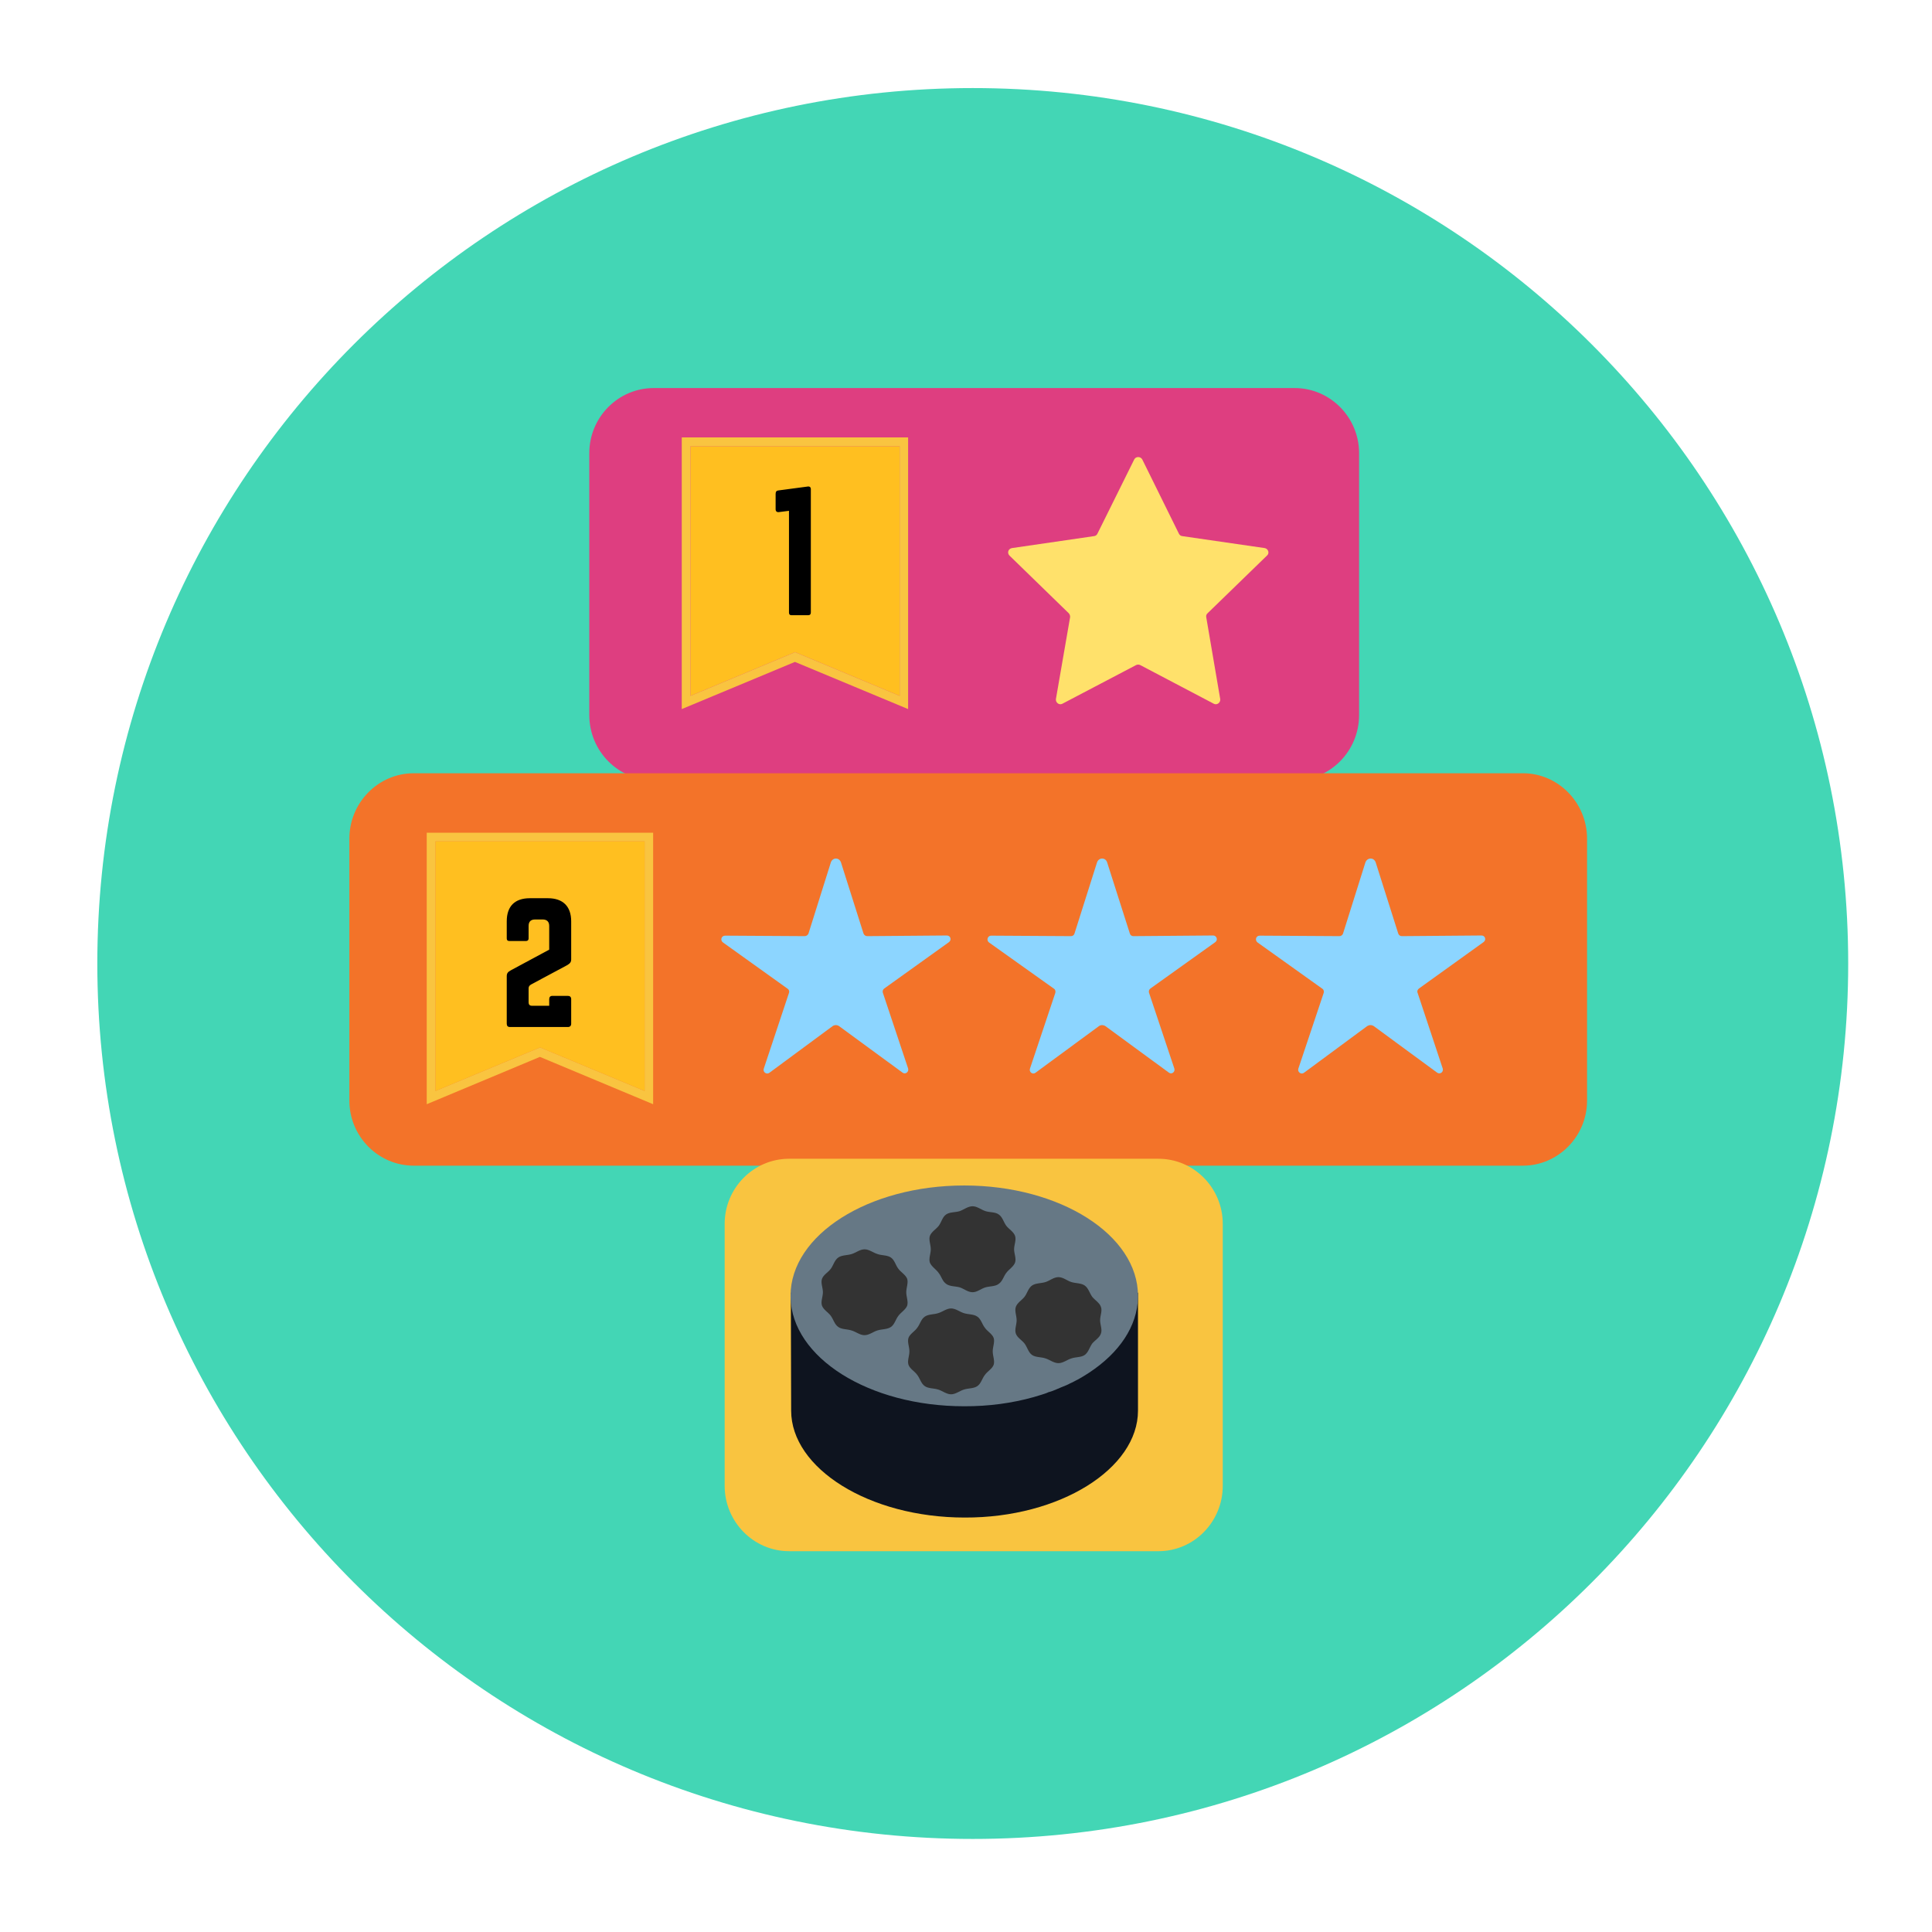
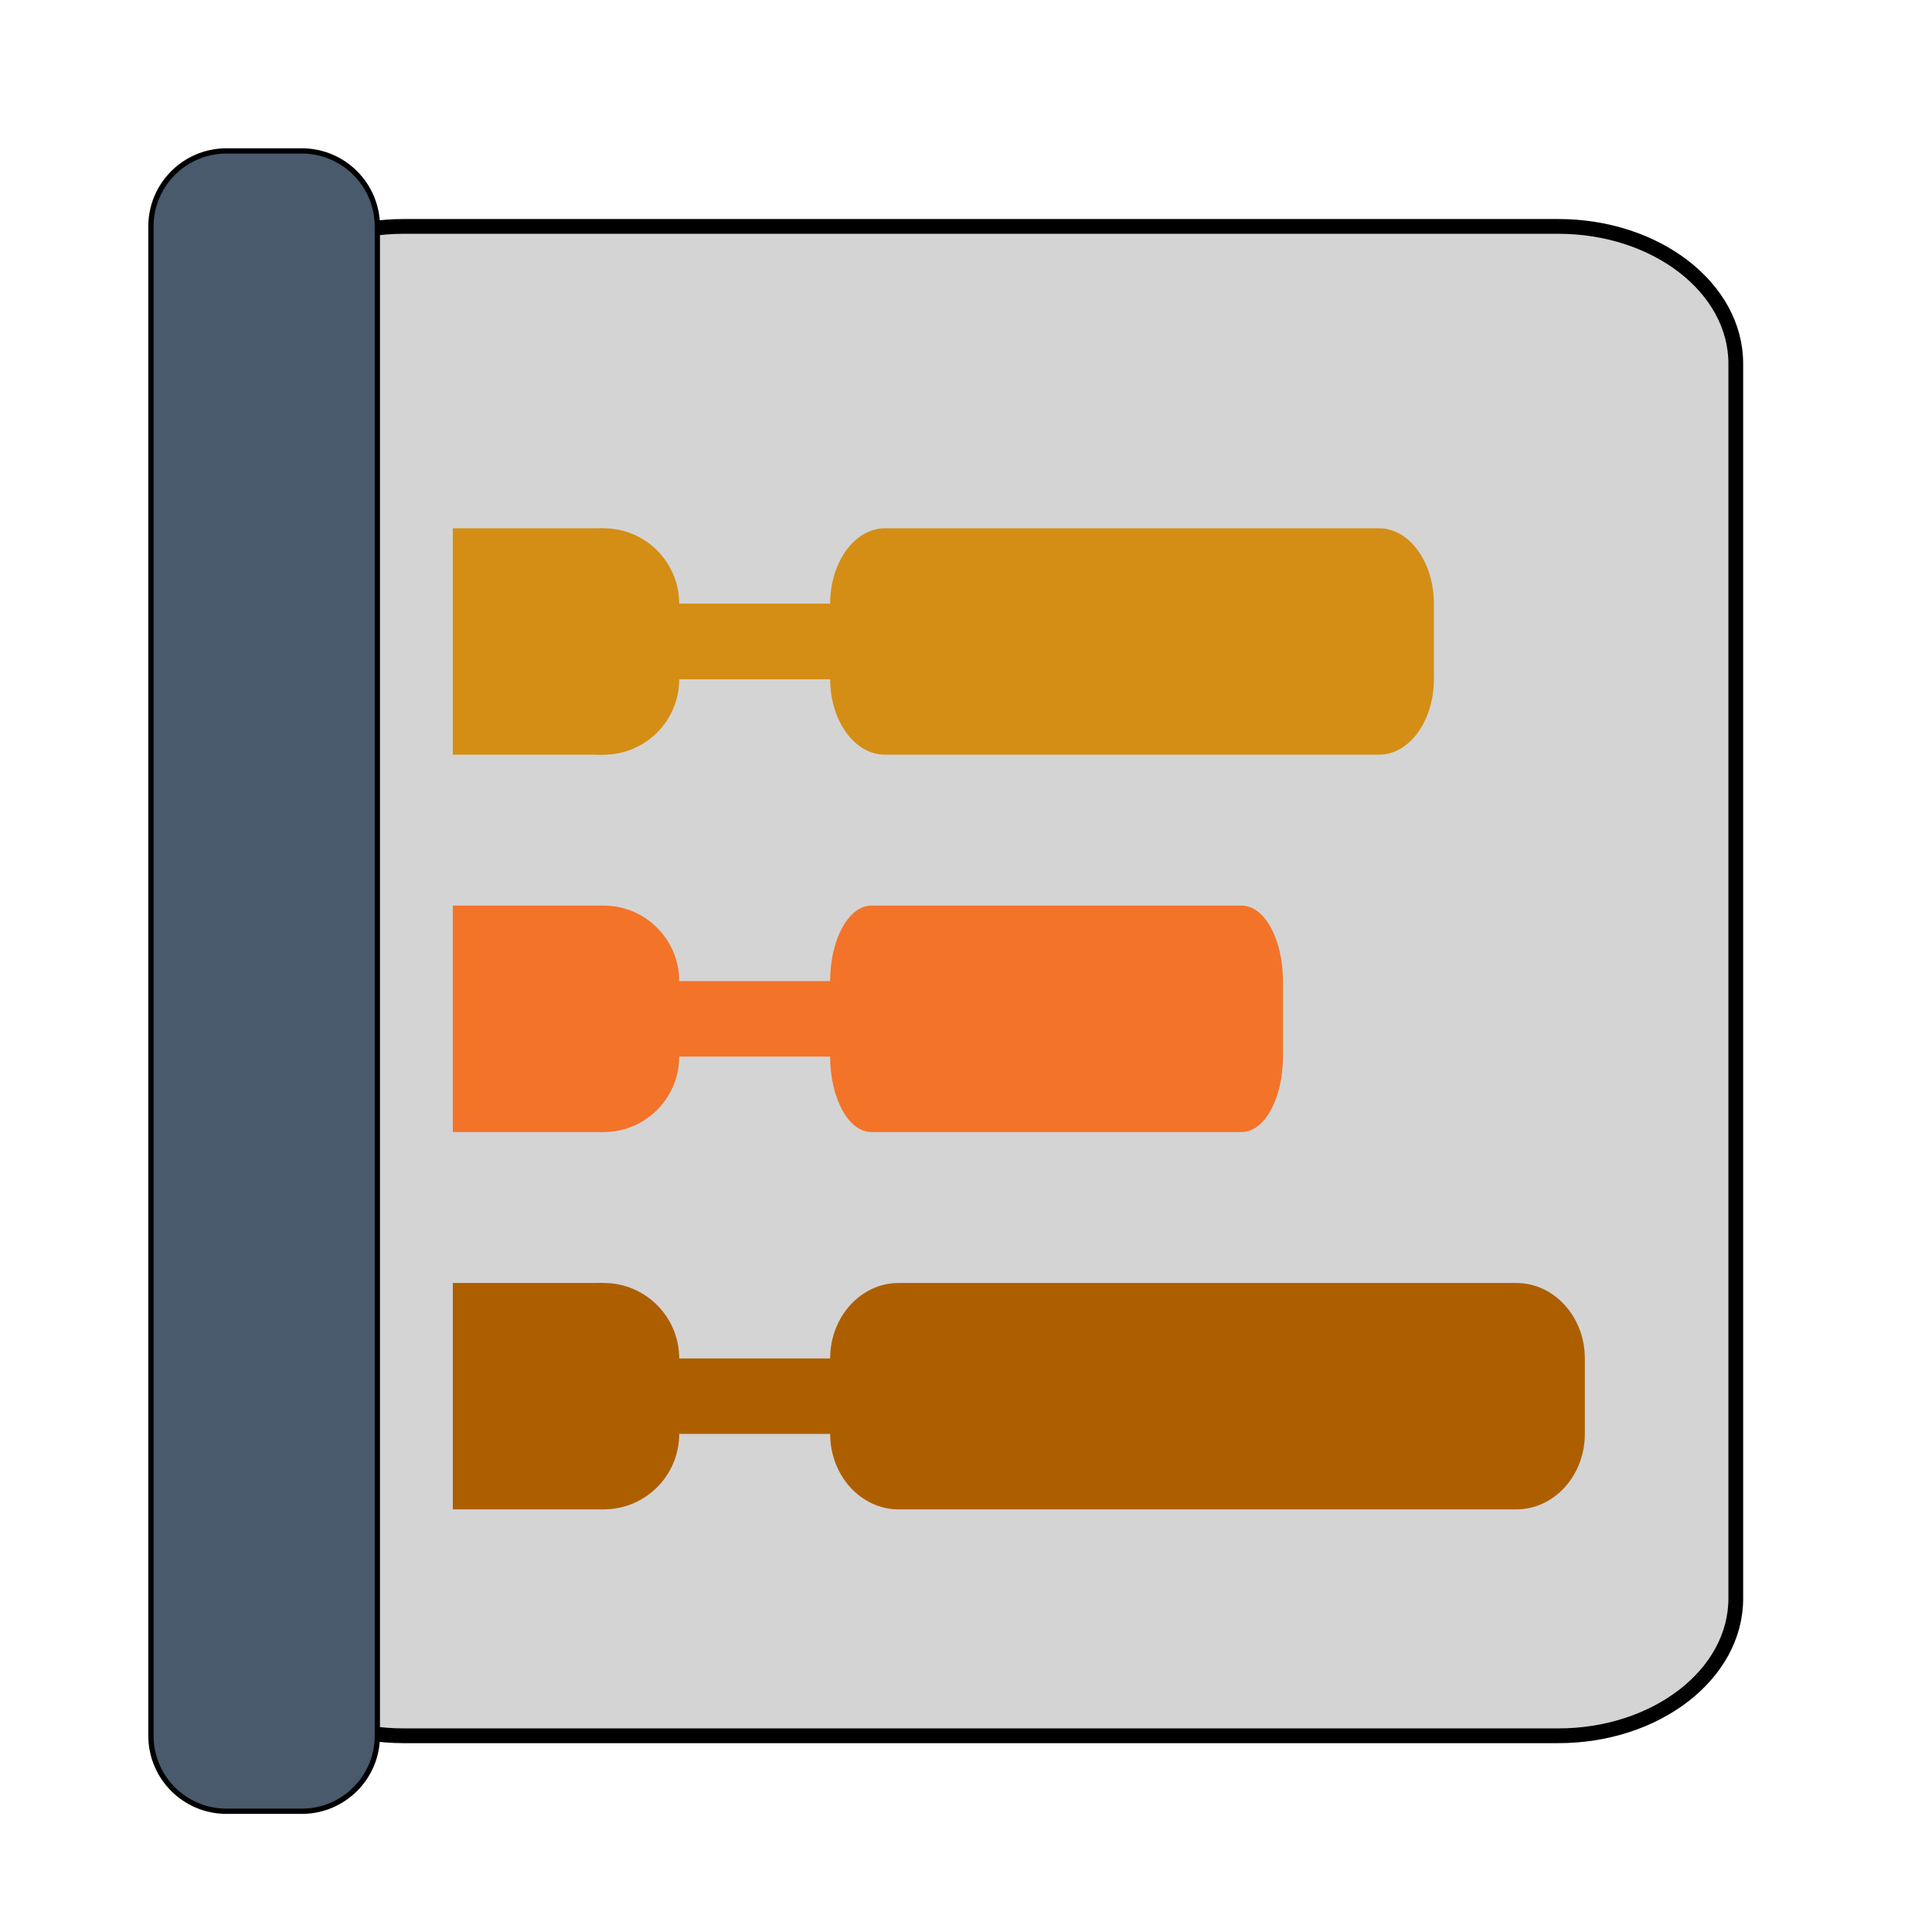
<svg xmlns="http://www.w3.org/2000/svg" width="48" height="48" viewBox="0 0 48 48" version="1.1">
  <g id="surface1">
-     <path style=" stroke:none;fill-rule:nonzero;fill:rgb(26.275%,83.922%,70.98%);fill-opacity:1;" d="M 24.168 2.188 C 12.156 2.188 2.418 11.922 2.418 23.938 C 2.418 35.945 12.156 45.688 24.168 45.688 C 36.18 45.688 45.918 35.945 45.918 23.938 C 45.918 11.922 36.18 2.188 24.168 2.188 " />
-     <path style=" stroke:none;fill-rule:nonzero;fill:rgb(87.059%,24.314%,50.196%);fill-opacity:1;" d="M 32.164 19.387 L 16.242 19.387 C 15.359 19.387 14.641 18.66 14.641 17.766 L 14.641 11.258 C 14.641 10.367 15.359 9.641 16.242 9.641 L 32.164 9.641 C 33.047 9.641 33.766 10.367 33.766 11.258 L 33.766 17.766 C 33.766 18.66 33.047 19.387 32.164 19.387 " />
-     <path style=" stroke:none;fill-rule:nonzero;fill:rgb(95.294%,45.098%,16.078%);fill-opacity:1;" d="M 37.836 28.961 L 10.281 28.961 C 9.398 28.961 8.68 28.234 8.68 27.344 L 8.68 20.836 C 8.68 19.941 9.398 19.211 10.281 19.211 L 37.836 19.211 C 38.711 19.211 39.43 19.941 39.43 20.836 L 39.43 27.344 C 39.43 28.234 38.711 28.961 37.836 28.961 " />
-     <path style=" stroke:none;fill-rule:nonzero;fill:rgb(97.647%,76.863%,25.098%);fill-opacity:1;" d="M 28.781 38.539 L 19.605 38.539 C 18.723 38.539 18.004 37.809 18.004 36.914 L 18.004 30.406 C 18.004 29.516 18.723 28.789 19.605 28.789 L 28.781 28.789 C 29.664 28.789 30.379 29.516 30.379 30.406 L 30.379 36.914 C 30.379 37.809 29.664 38.539 28.781 38.539 " />
-     <path style=" stroke:none;fill-rule:nonzero;fill:rgb(100%,88.235%,41.961%);fill-opacity:1;" d="M 28.379 11.414 L 29.289 13.258 C 29.305 13.293 29.336 13.316 29.375 13.32 L 31.422 13.617 C 31.508 13.633 31.547 13.742 31.48 13.801 L 30 15.238 C 29.973 15.262 29.961 15.297 29.969 15.336 L 30.316 17.367 C 30.328 17.457 30.234 17.527 30.156 17.484 L 28.328 16.523 C 28.297 16.508 28.258 16.508 28.227 16.523 L 26.395 17.484 C 26.316 17.527 26.223 17.457 26.234 17.367 L 26.586 15.336 C 26.59 15.297 26.578 15.266 26.555 15.238 L 25.078 13.801 C 25.016 13.734 25.051 13.633 25.141 13.617 L 27.18 13.32 C 27.219 13.316 27.25 13.293 27.266 13.258 L 28.18 11.414 C 28.219 11.336 28.336 11.336 28.379 11.414 Z M 28.379 11.414 " />
-     <path style=" stroke:none;fill-rule:nonzero;fill:rgb(54.902%,83.529%,100%);fill-opacity:1;" d="M 20.895 21.43 L 21.453 23.191 C 21.469 23.234 21.504 23.258 21.547 23.258 L 23.523 23.242 C 23.617 23.242 23.648 23.352 23.578 23.406 L 21.965 24.562 C 21.934 24.586 21.922 24.629 21.934 24.664 L 22.562 26.547 C 22.586 26.633 22.492 26.703 22.422 26.648 L 20.844 25.492 C 20.797 25.461 20.738 25.461 20.688 25.492 L 19.117 26.652 C 19.043 26.707 18.945 26.633 18.977 26.547 L 19.602 24.668 C 19.617 24.633 19.602 24.586 19.57 24.566 L 17.961 23.414 C 17.887 23.359 17.922 23.246 18.016 23.246 L 19.992 23.258 C 20.031 23.258 20.07 23.234 20.086 23.195 L 20.641 21.43 C 20.684 21.297 20.852 21.297 20.895 21.43 Z M 20.895 21.43 " />
-     <path style=" stroke:none;fill-rule:nonzero;fill:rgb(54.902%,83.529%,100%);fill-opacity:1;" d="M 27.508 21.43 L 28.07 23.191 C 28.082 23.234 28.117 23.258 28.156 23.258 L 30.141 23.242 C 30.227 23.242 30.266 23.352 30.195 23.406 L 28.578 24.562 C 28.547 24.586 28.535 24.629 28.547 24.664 L 29.176 26.547 C 29.203 26.633 29.109 26.703 29.039 26.648 L 27.461 25.492 C 27.41 25.461 27.352 25.461 27.305 25.492 L 25.727 26.652 C 25.656 26.707 25.559 26.633 25.59 26.547 L 26.219 24.668 C 26.23 24.633 26.219 24.586 26.188 24.566 L 24.57 23.414 C 24.5 23.359 24.539 23.246 24.625 23.246 L 26.609 23.258 C 26.648 23.258 26.684 23.234 26.695 23.195 L 27.254 21.43 C 27.297 21.297 27.469 21.297 27.508 21.43 Z M 27.508 21.43 " />
-     <path style=" stroke:none;fill-rule:nonzero;fill:rgb(54.902%,83.529%,100%);fill-opacity:1;" d="M 34.18 21.43 L 34.738 23.191 C 34.75 23.234 34.789 23.258 34.828 23.258 L 36.809 23.242 C 36.898 23.242 36.934 23.352 36.859 23.406 L 35.25 24.562 C 35.219 24.586 35.203 24.629 35.219 24.664 L 35.844 26.547 C 35.871 26.633 35.777 26.703 35.703 26.648 L 34.129 25.492 C 34.078 25.461 34.02 25.461 33.969 25.492 L 32.398 26.652 C 32.328 26.707 32.227 26.633 32.258 26.547 L 32.887 24.668 C 32.898 24.633 32.887 24.586 32.855 24.566 L 31.242 23.414 C 31.172 23.359 31.203 23.246 31.297 23.246 L 33.277 23.258 C 33.316 23.258 33.352 23.234 33.367 23.195 L 33.922 21.43 C 33.969 21.297 34.137 21.297 34.18 21.43 Z M 34.18 21.43 " />
-     <path style=" stroke:none;fill-rule:nonzero;fill:rgb(5.49%,7.843%,12.157%);fill-opacity:1;" d="M 28.273 35.047 L 28.273 32.117 L 19.648 32.117 L 19.648 32.195 L 19.656 35.047 C 19.656 36.477 21.586 37.703 23.969 37.703 C 26.336 37.711 28.273 36.484 28.273 35.047 M 23.961 34.938 L 23.98 34.938 L 23.961 34.938 " />
-     <path style=" stroke:none;fill-rule:nonzero;fill:rgb(40%,47.059%,52.157%);fill-opacity:1;" d="M 25.68 34.711 L 25.875 34.652 C 25.938 34.633 26 34.613 26.055 34.586 L 26.062 34.586 C 26.121 34.57 26.18 34.547 26.242 34.52 C 26.305 34.492 26.359 34.469 26.418 34.445 L 26.422 34.445 C 26.477 34.422 26.539 34.398 26.59 34.367 L 26.594 34.367 C 26.648 34.344 26.703 34.312 26.754 34.285 L 26.758 34.285 C 26.812 34.254 26.863 34.227 26.914 34.195 C 26.961 34.164 27.012 34.137 27.062 34.102 C 27.797 33.617 28.258 32.961 28.273 32.23 L 28.273 32.195 C 28.273 30.68 26.336 29.453 23.957 29.453 C 21.574 29.453 19.641 30.68 19.641 32.195 L 19.641 32.23 C 19.672 33.73 21.586 34.938 23.953 34.938 C 24.57 34.941 25.152 34.859 25.68 34.711 " />
-     <path style=" stroke:none;fill-rule:nonzero;fill:rgb(20%,20%,20%);fill-opacity:1;" d="M 22.516 32.105 C 22.516 31.992 22.57 31.875 22.539 31.773 C 22.5 31.672 22.383 31.609 22.32 31.523 C 22.25 31.434 22.227 31.305 22.133 31.242 C 22.043 31.18 21.906 31.195 21.801 31.156 C 21.695 31.125 21.594 31.039 21.48 31.039 C 21.363 31.039 21.266 31.125 21.16 31.156 C 21.051 31.191 20.914 31.18 20.828 31.242 C 20.734 31.305 20.707 31.434 20.641 31.523 C 20.578 31.609 20.457 31.672 20.422 31.773 C 20.387 31.875 20.445 31.992 20.445 32.105 C 20.445 32.219 20.387 32.336 20.422 32.438 C 20.457 32.539 20.578 32.605 20.641 32.691 C 20.707 32.781 20.734 32.906 20.828 32.969 C 20.914 33.031 21.051 33.02 21.156 33.055 C 21.266 33.086 21.363 33.172 21.477 33.172 C 21.594 33.172 21.695 33.086 21.797 33.055 C 21.906 33.02 22.043 33.031 22.133 32.969 C 22.227 32.906 22.25 32.781 22.32 32.691 C 22.383 32.605 22.5 32.539 22.539 32.438 C 22.57 32.336 22.516 32.219 22.516 32.105 " />
-     <path style=" stroke:none;fill-rule:nonzero;fill:rgb(20%,20%,20%);fill-opacity:1;" d="M 24.664 33.574 C 24.664 33.461 24.719 33.344 24.688 33.242 C 24.652 33.141 24.531 33.078 24.469 32.988 C 24.398 32.898 24.375 32.773 24.281 32.711 C 24.195 32.648 24.059 32.66 23.949 32.625 C 23.844 32.594 23.746 32.508 23.629 32.508 C 23.516 32.508 23.414 32.594 23.309 32.625 C 23.203 32.66 23.066 32.648 22.977 32.711 C 22.883 32.773 22.859 32.898 22.789 32.988 C 22.727 33.078 22.605 33.141 22.57 33.242 C 22.539 33.344 22.594 33.461 22.594 33.574 C 22.594 33.688 22.539 33.805 22.57 33.906 C 22.605 34.008 22.727 34.07 22.789 34.16 C 22.859 34.25 22.883 34.375 22.977 34.438 C 23.062 34.5 23.199 34.488 23.309 34.523 C 23.414 34.555 23.516 34.641 23.629 34.641 C 23.742 34.641 23.844 34.555 23.949 34.523 C 24.055 34.488 24.195 34.5 24.281 34.438 C 24.375 34.375 24.398 34.25 24.469 34.16 C 24.531 34.07 24.652 34.008 24.688 33.906 C 24.719 33.805 24.664 33.688 24.664 33.574 " />
-     <path style=" stroke:none;fill-rule:nonzero;fill:rgb(20%,20%,20%);fill-opacity:1;" d="M 25.195 31.039 C 25.195 30.926 25.254 30.805 25.219 30.707 C 25.184 30.602 25.066 30.539 25 30.453 C 24.934 30.363 24.906 30.234 24.812 30.172 C 24.727 30.109 24.59 30.125 24.484 30.09 C 24.375 30.055 24.277 29.969 24.164 29.969 C 24.047 29.969 23.945 30.055 23.844 30.09 C 23.734 30.125 23.598 30.109 23.508 30.172 C 23.414 30.234 23.391 30.363 23.324 30.453 C 23.258 30.539 23.141 30.602 23.102 30.707 C 23.07 30.805 23.125 30.926 23.125 31.039 C 23.125 31.148 23.07 31.266 23.102 31.367 C 23.141 31.469 23.258 31.535 23.32 31.625 C 23.391 31.711 23.414 31.836 23.508 31.898 C 23.598 31.965 23.734 31.953 23.844 31.984 C 23.945 32.016 24.047 32.105 24.164 32.105 C 24.277 32.105 24.375 32.016 24.484 31.984 C 24.59 31.953 24.727 31.965 24.812 31.898 C 24.906 31.836 24.934 31.711 25 31.625 C 25.066 31.535 25.184 31.469 25.219 31.367 C 25.254 31.266 25.195 31.148 25.195 31.039 " />
-     <path style=" stroke:none;fill-rule:nonzero;fill:rgb(20%,20%,20%);fill-opacity:1;" d="M 27.332 32.801 C 27.332 32.688 27.391 32.57 27.352 32.469 C 27.32 32.367 27.199 32.301 27.133 32.215 C 27.07 32.125 27.039 32 26.949 31.938 C 26.859 31.875 26.727 31.887 26.617 31.852 C 26.512 31.82 26.414 31.73 26.297 31.73 C 26.18 31.73 26.078 31.82 25.977 31.852 C 25.867 31.887 25.734 31.875 25.641 31.938 C 25.551 32 25.523 32.125 25.457 32.215 C 25.391 32.301 25.273 32.367 25.238 32.469 C 25.203 32.57 25.258 32.688 25.258 32.801 C 25.258 32.914 25.203 33.031 25.238 33.133 C 25.273 33.234 25.391 33.297 25.457 33.383 C 25.523 33.473 25.551 33.602 25.641 33.664 C 25.734 33.727 25.867 33.711 25.977 33.75 C 26.078 33.781 26.18 33.867 26.297 33.867 C 26.414 33.867 26.512 33.781 26.617 33.75 C 26.727 33.711 26.859 33.727 26.949 33.664 C 27.039 33.602 27.07 33.473 27.133 33.383 C 27.203 33.297 27.32 33.234 27.352 33.133 C 27.391 33.031 27.332 32.914 27.332 32.801 " />
-     <path style=" stroke:none;fill-rule:nonzero;fill:rgb(100%,74.902%,12.549%);fill-opacity:1;" d="M 22.352 11.086 L 22.352 17.289 L 19.754 16.203 L 17.156 17.289 L 17.156 11.086 L 22.352 11.086 " />
-     <path style=" stroke:none;fill-rule:nonzero;fill:rgb(97.647%,76.863%,25.098%);fill-opacity:1;" d="M 16.938 10.867 L 16.938 17.617 L 19.75 16.445 L 22.562 17.617 L 22.562 10.867 L 16.938 10.867 M 22.352 11.914 L 22.352 17.289 L 19.754 16.203 L 17.156 17.289 L 17.156 11.086 L 22.352 11.086 L 22.352 11.914 " />
-     <path style=" stroke:none;fill-rule:nonzero;fill:rgb(0%,0%,0%);fill-opacity:1;" d="M 19.344 12.184 C 19.293 12.188 19.27 12.215 19.27 12.27 L 19.27 12.652 C 19.27 12.703 19.301 12.73 19.352 12.723 L 19.602 12.691 L 19.602 15.219 C 19.602 15.262 19.621 15.285 19.664 15.285 L 20.082 15.285 C 20.121 15.285 20.145 15.262 20.145 15.219 L 20.145 12.148 C 20.145 12.109 20.121 12.086 20.082 12.086 Z M 19.344 12.184 " />
-     <path style=" stroke:none;fill-rule:nonzero;fill:rgb(100%,74.902%,12.549%);fill-opacity:1;" d="M 16.016 20.902 L 16.016 27.105 L 13.418 26.023 L 10.82 27.105 L 10.82 20.902 L 16.016 20.902 " />
-     <path style=" stroke:none;fill-rule:nonzero;fill:rgb(97.647%,76.863%,25.098%);fill-opacity:1;" d="M 10.602 20.688 L 10.602 27.434 L 13.414 26.258 L 16.227 27.434 L 16.227 20.688 L 10.602 20.688 M 16.016 21.727 L 16.016 27.105 L 13.418 26.023 L 10.82 27.105 L 10.82 20.902 L 16.016 20.902 L 16.016 21.727 " />
-     <path style=" stroke:none;fill-rule:nonzero;fill:rgb(0%,0%,0%);fill-opacity:1;" d="M 14.082 23.984 C 14.156 23.941 14.191 23.91 14.191 23.836 L 14.191 22.891 C 14.191 22.516 13.984 22.316 13.613 22.316 L 13.164 22.316 C 12.789 22.316 12.59 22.516 12.59 22.891 L 12.59 23.316 C 12.59 23.355 12.609 23.379 12.652 23.379 L 13.07 23.379 C 13.109 23.379 13.133 23.355 13.133 23.316 L 13.133 23.004 C 13.133 22.898 13.188 22.844 13.293 22.844 L 13.484 22.844 C 13.586 22.844 13.645 22.898 13.645 23.004 L 13.645 23.594 L 12.695 24.105 C 12.617 24.148 12.59 24.18 12.59 24.254 L 12.59 25.434 C 12.59 25.488 12.617 25.516 12.668 25.516 L 14.109 25.516 C 14.16 25.516 14.191 25.488 14.191 25.434 L 14.191 24.824 C 14.191 24.77 14.16 24.742 14.109 24.742 L 13.727 24.742 C 13.672 24.742 13.645 24.77 13.645 24.824 L 13.645 24.988 L 13.215 24.988 C 13.16 24.988 13.133 24.957 13.133 24.906 L 13.133 24.559 C 13.133 24.516 13.148 24.488 13.191 24.461 Z M 14.082 23.984 " />
+     <path style="fill-rule:nonzero;fill:rgb(83.137%,83.137%,83.137%);fill-opacity:1;stroke-width:0.978;stroke-linecap:butt;stroke-linejoin:miter;stroke:rgb(0%,0%,0%);stroke-opacity:1;stroke-miterlimit:4;" d="M 26.76 15 L 103.24 15 C 109.729 15 115 19.073 115 24.094 L 115 105.906 C 115 110.927 109.729 115 103.24 115 L 26.76 115 C 20.271 115 15 110.927 15 105.906 L 15 24.094 C 15 19.073 20.271 15 26.76 15 Z M 26.76 15 " transform="matrix(0.375,0,0,0.375,0,0)" />
+     <path style="fill-rule:nonzero;fill:rgb(28.235%,35.294%,42.353%);fill-opacity:1;stroke-width:0.349;stroke-linecap:butt;stroke-linejoin:miter;stroke:rgb(0%,0%,0%);stroke-opacity:1;stroke-miterlimit:4;" d="M 15 10 L 20 10 C 22.76 10 25 12.24 25 15 L 25 115 C 25 117.76 22.76 120 20 120 L 15 120 C 12.24 120 10 117.76 10 115 L 10 15 C 10 12.24 12.24 10 15 10 Z M 15 10 " transform="matrix(0.375,0,0,0.375,0,0)" />
+     <path style=" stroke:none;fill-rule:nonzero;fill:rgb(83.137%,55.686%,8.235%);fill-opacity:1;" d="M 11.25 13.125 L 15 13.125 L 15 18.75 L 11.25 18.75 Z M 11.25 13.125 " />
+     <path style=" stroke:none;fill-rule:nonzero;fill:rgb(83.137%,55.686%,8.235%);fill-opacity:1;" d="M 21.988 13.125 L 34.262 13.125 C 35.016 13.125 35.625 13.965 35.625 15 L 35.625 16.875 C 35.625 17.91 35.016 18.75 34.262 18.75 L 21.988 18.75 C 21.234 18.75 20.625 17.91 20.625 16.875 L 20.625 15 C 20.625 13.965 21.234 13.125 21.988 13.125 Z M 21.988 13.125 " />
+     <path style=" stroke:none;fill-rule:nonzero;fill:rgb(95.294%,45.098%,16.078%);fill-opacity:1;" d="M 11.25 22.5 L 15 22.5 L 15 28.125 L 11.25 28.125 Z M 11.25 22.5 " />
+     <path style=" stroke:none;fill-rule:nonzero;fill:rgb(95.294%,45.098%,16.078%);fill-opacity:1;" d="M 16.875 24.375 L 24.375 24.375 C 25.41 24.375 26.25 24.793 26.25 25.312 C 26.25 25.832 25.41 26.25 24.375 26.25 L 16.875 26.25 C 15.84 26.25 15 25.832 15 25.312 C 15 24.793 15.84 24.375 16.875 24.375 Z M 16.875 24.375 " />
+     <path style=" stroke:none;fill-rule:nonzero;fill:rgb(67.843%,37.255%,0%);fill-opacity:1;" d="M 15 33.75 L 22.5 33.75 C 23.535 33.75 24.375 34.168 24.375 34.688 C 24.375 35.207 23.535 35.625 22.5 35.625 L 15 35.625 C 13.965 35.625 13.125 35.207 13.125 34.688 C 13.125 34.168 13.965 33.75 15 33.75 Z M 15 33.75 " />
+     <path style=" stroke:none;fill-rule:nonzero;fill:rgb(95.294%,45.098%,16.078%);fill-opacity:1;" d="M 21.648 22.5 L 30.852 22.5 C 31.418 22.5 31.875 23.34 31.875 24.375 L 31.875 26.25 C 31.875 27.285 31.418 28.125 30.852 28.125 L 21.648 28.125 C 21.082 28.125 20.625 27.285 20.625 26.25 L 20.625 24.375 C 20.625 23.34 21.082 22.5 21.648 22.5 Z M 21.648 22.5 " />
+     <path style=" stroke:none;fill-rule:nonzero;fill:rgb(67.843%,37.255%,0%);fill-opacity:1;" d="M 11.25 31.875 L 15 31.875 L 15 37.5 L 11.25 37.5 Z M 11.25 31.875 " />
+     <path style=" stroke:none;fill-rule:nonzero;fill:rgb(67.843%,37.255%,0%);fill-opacity:1;" d="M 22.328 31.875 L 37.672 31.875 C 38.613 31.875 39.375 32.715 39.375 33.75 L 39.375 35.625 C 39.375 36.66 38.613 37.5 37.672 37.5 L 22.328 37.5 C 21.387 37.5 20.625 36.66 20.625 35.625 L 20.625 33.75 C 20.625 32.715 21.387 31.875 22.328 31.875 Z M 22.328 31.875 " />
+     <path style=" stroke:none;fill-rule:nonzero;fill:rgb(83.137%,55.686%,8.235%);fill-opacity:1;" d="M 15 13.125 C 16.035 13.125 16.875 13.965 16.875 15 L 16.875 16.875 C 16.875 17.91 16.035 18.75 15 18.75 C 13.965 18.75 13.125 17.91 13.125 16.875 L 13.125 15 C 13.125 13.965 13.965 13.125 15 13.125 Z M 15 13.125 " />
+     <path style=" stroke:none;fill-rule:nonzero;fill:rgb(95.294%,45.098%,16.078%);fill-opacity:1;" d="M 15 22.5 C 16.035 22.5 16.875 23.34 16.875 24.375 L 16.875 26.25 C 16.875 27.285 16.035 28.125 15 28.125 C 13.965 28.125 13.125 27.285 13.125 26.25 L 13.125 24.375 C 13.125 23.34 13.965 22.5 15 22.5 Z M 15 22.5 " />
+     <path style=" stroke:none;fill-rule:nonzero;fill:rgb(67.843%,37.255%,0%);fill-opacity:1;" d="M 15 31.875 C 16.035 31.875 16.875 32.715 16.875 33.75 L 16.875 35.625 C 16.875 36.66 16.035 37.5 15 37.5 C 13.965 37.5 13.125 36.66 13.125 35.625 L 13.125 33.75 C 13.125 32.715 13.965 31.875 15 31.875 Z M 15 31.875 " />
+     <path style=" stroke:none;fill-rule:nonzero;fill:rgb(83.137%,55.686%,8.235%);fill-opacity:1;" d="M 16.875 15 L 24.375 15 C 25.41 15 26.25 15.418 26.25 15.938 C 26.25 16.457 25.41 16.875 24.375 16.875 L 16.875 16.875 C 15.84 16.875 15 16.457 15 15.938 C 15 15.418 15.84 15 16.875 15 Z M 16.875 15 " />
+     <path style=" stroke:none;fill-rule:nonzero;fill:rgb(83.137%,55.686%,8.235%);fill-opacity:1;" d="M 16.875 15 L 24.375 15 C 25.41 15 26.25 15.418 26.25 15.938 C 26.25 16.457 25.41 16.875 24.375 16.875 L 16.875 16.875 C 15.84 16.875 15 16.457 15 15.938 C 15 15.418 15.84 15 16.875 15 Z M 16.875 15 " />
  </g>
</svg>
